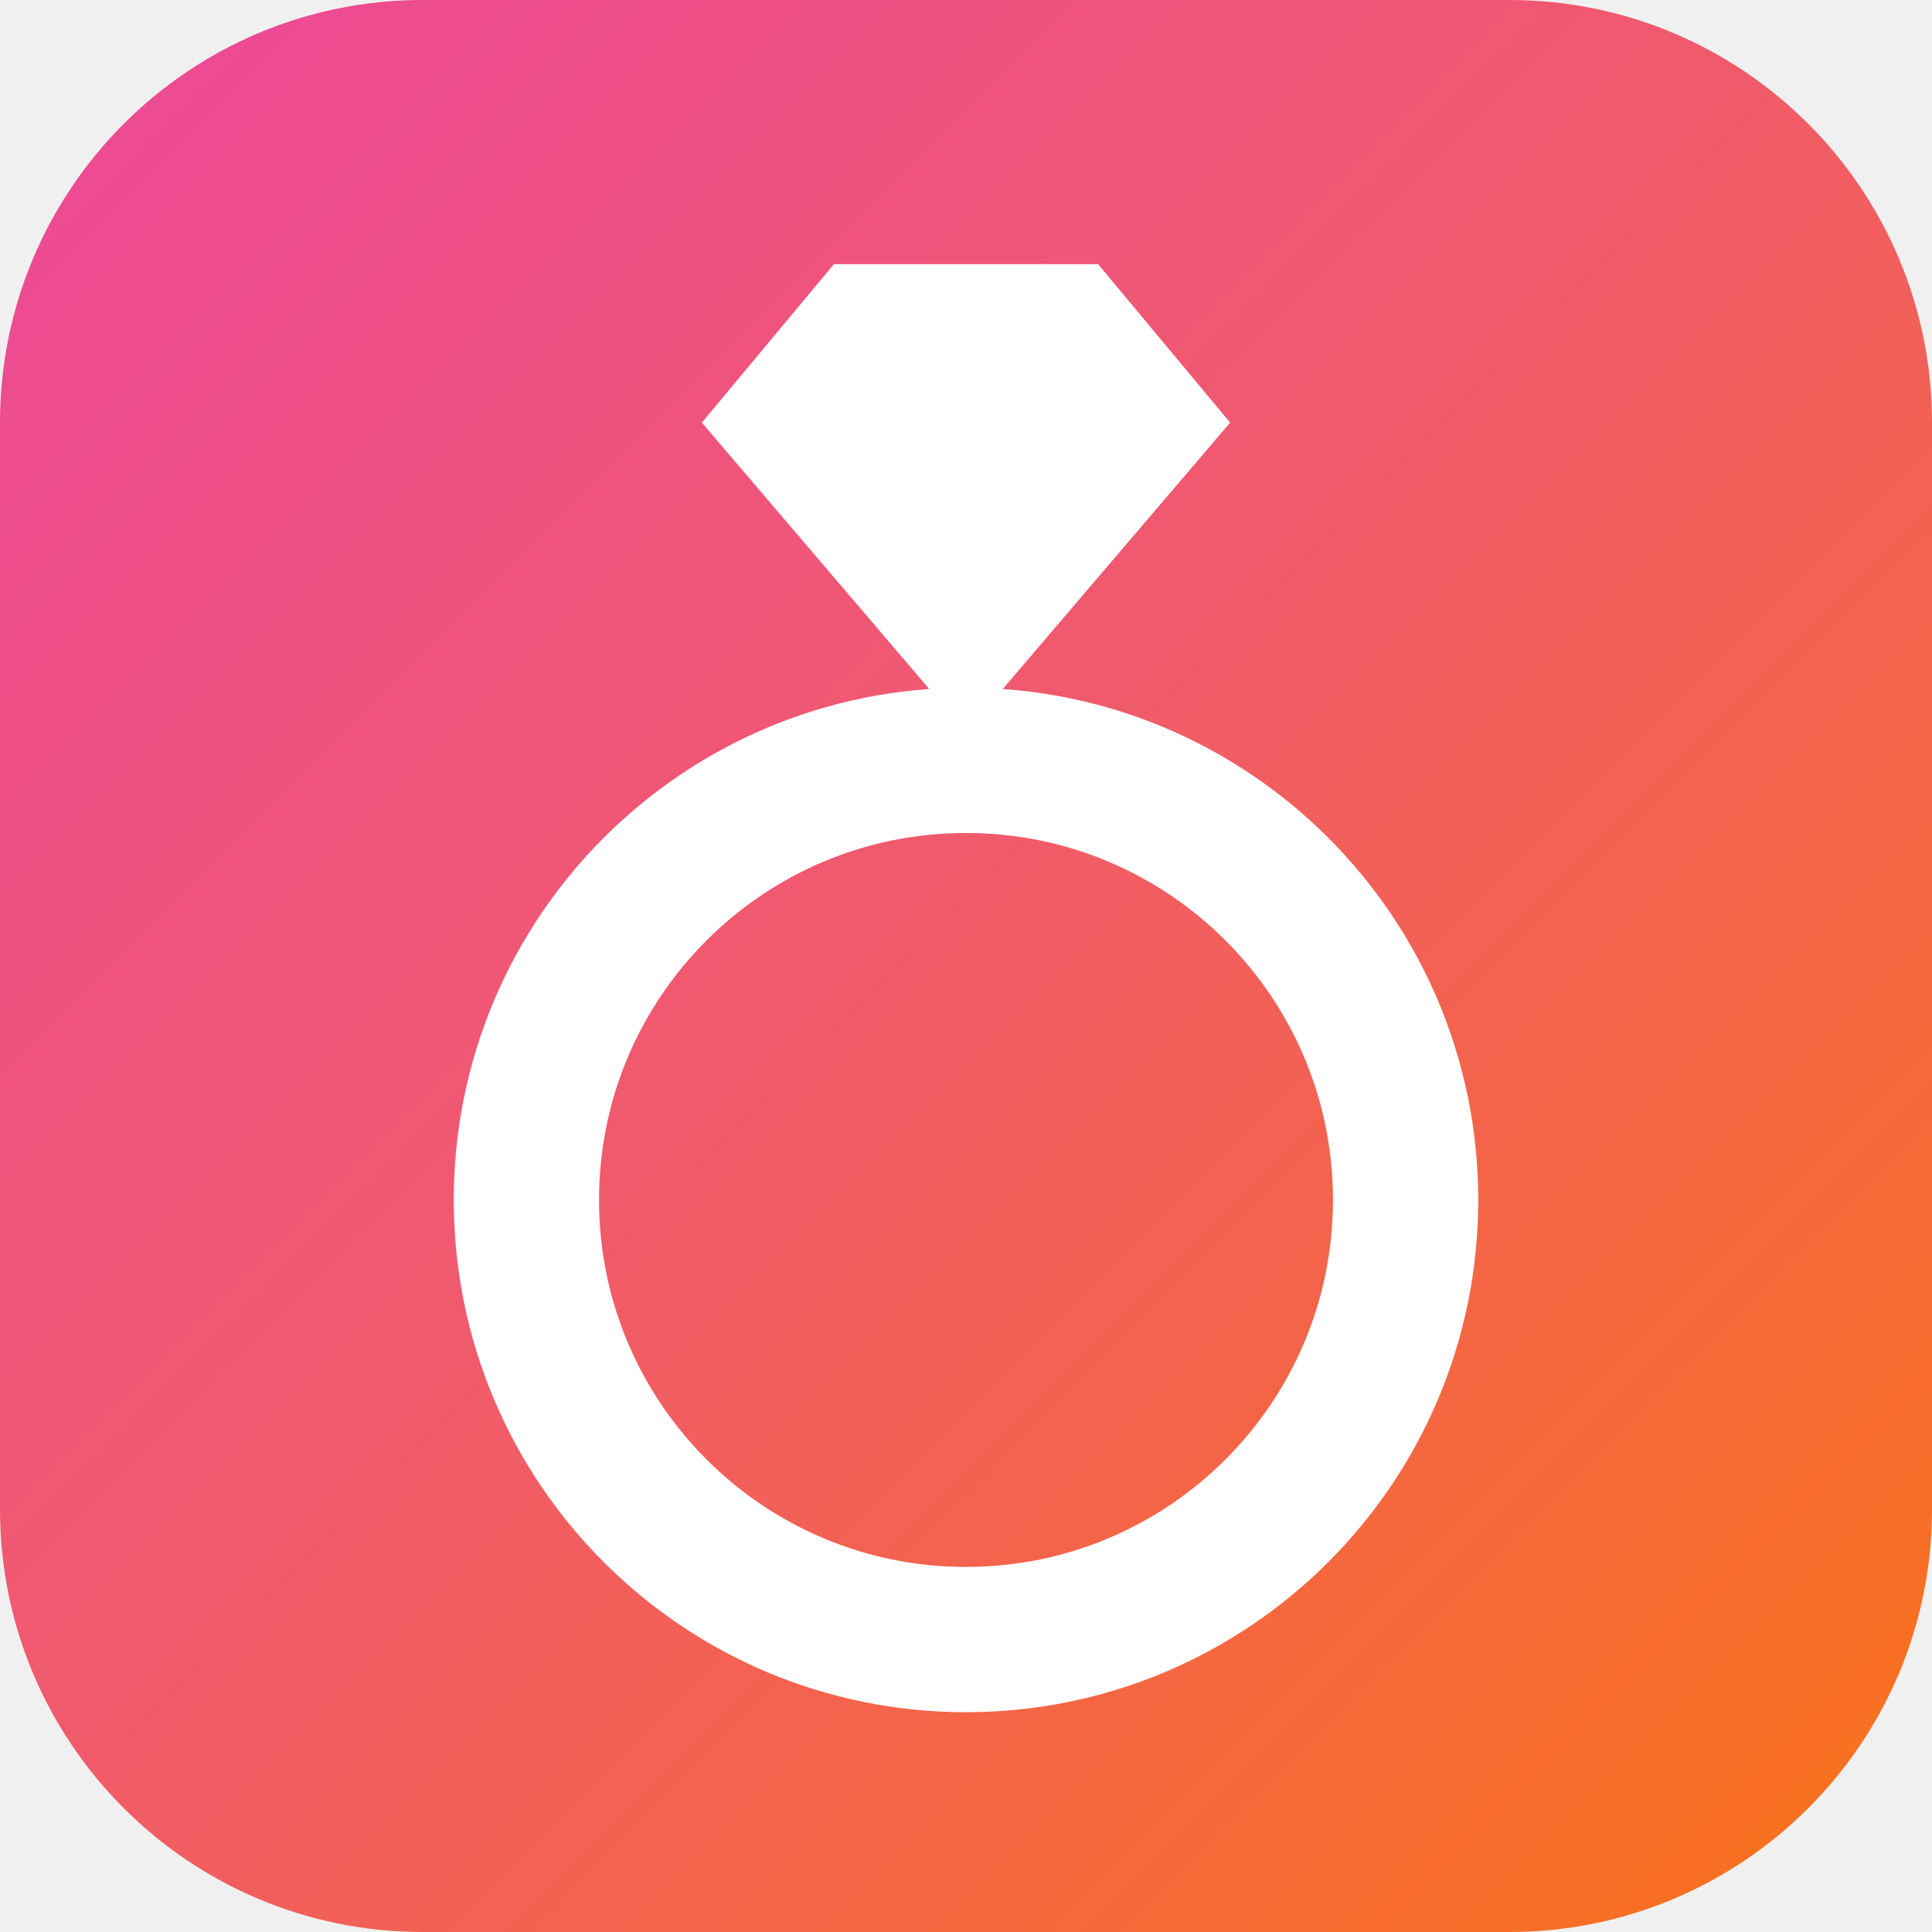
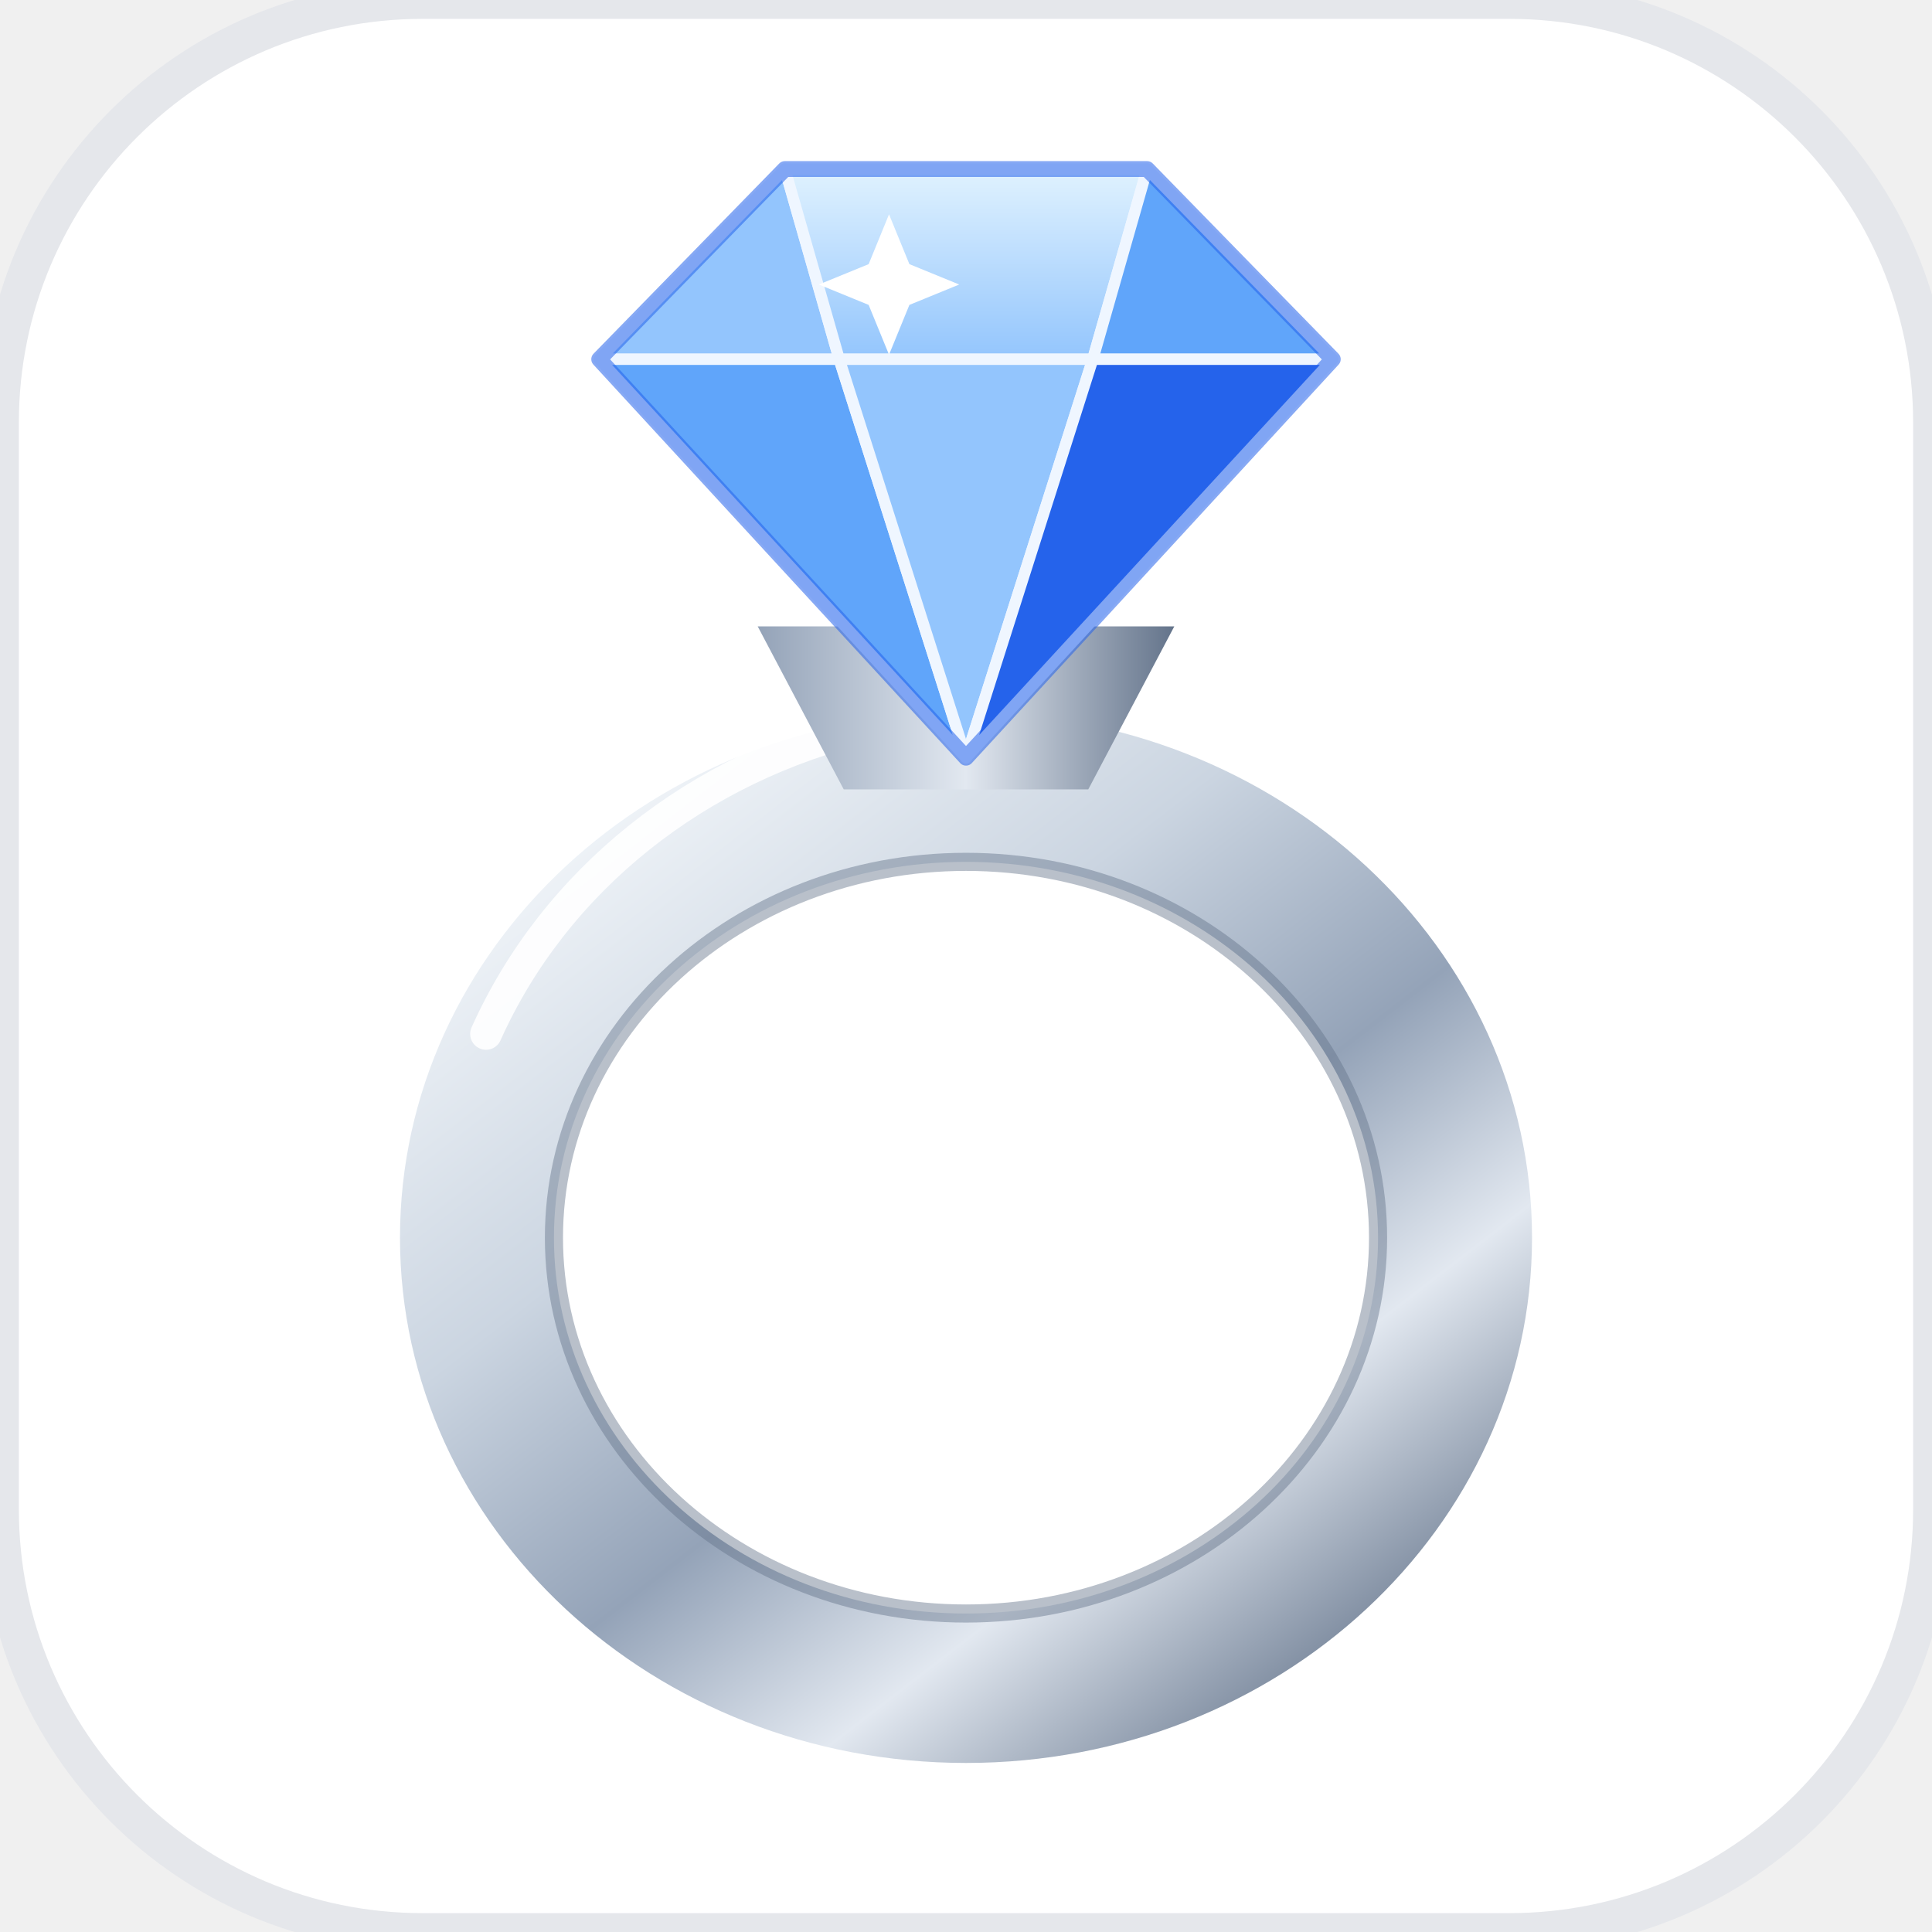
<svg xmlns="http://www.w3.org/2000/svg" viewBox="0 0 1024 1024">
  <defs>
-     <linearGradient id="g" x1="0" y1="0" x2="1" y2="1">
-       <stop offset="0" stop-color="#ec4899" />
-       <stop offset=".45" stop-color="#f05a6e" />
-       <stop offset="1" stop-color="#f97316" />
+     <linearGradient id="band" x1="0.15" y1="0.1" x2="0.85" y2="0.95">
+       <stop offset="0" stop-color="#f1f5f9" />
+       <stop offset="0.3" stop-color="#cbd5e1" />
+       <stop offset="0.55" stop-color="#94a3b8" />
+       <stop offset="0.75" stop-color="#e2e8f0" />
+       <stop offset="1" stop-color="#64748b" />
+     </linearGradient>
+     <linearGradient id="head" x1="0" y1="0" x2="1" y2="0">
+       <stop offset="0" stop-color="#94a3b8" />
+       <stop offset="0.5" stop-color="#e2e8f0" />
+       <stop offset="1" stop-color="#64748b" />
+     </linearGradient>
+     <linearGradient id="table" x1="0" y1="0" x2="0" y2="1">
+       <stop offset="0" stop-color="#e0f2fe" />
+       <stop offset="1" stop-color="#93c5fd" />
    </linearGradient>
  </defs>
-   <rect width="1024" height="1024" rx="224" fill="url(#g)" />
-   <polygon points="442,140 582,140 652,224 512,388 372,224" fill="#fff" />
-   <circle cx="512" cy="636" r="233" fill="none" stroke="#fff" stroke-width="77" />
+   <rect x="0" y="0" width="1024" height="1024" rx="224" fill="#fff" stroke="#e5e7eb" stroke-width="20" />
+   <g transform="translate(512 512) scale(1.2) translate(-512 -530)">
+     <path fill="url(#band)" fill-rule="evenodd" d="M262,650 a250,232 0 1,0 500,0 a250,232 0 1,0 -500,0 Z M330,650 a182,166 0 1,0 364,0 a182,166 0 1,0 -364,0 Z" />
+     <ellipse cx="512" cy="650" rx="182" ry="166" fill="none" stroke="#64748b" stroke-opacity="0.45" stroke-width="8" />
+     <path d="M300,560 A250,232 0 0,1 470,424" fill="none" stroke="#fff" stroke-width="14" stroke-linecap="round" stroke-opacity="0.9" />
+     <polygon points="420,380 604,380 566,452 458,452" fill="url(#head)" />
+     <g stroke="#eff6ff" stroke-width="5" stroke-linejoin="round">
+       <polygon points="350,262 432,178 456,262" fill="#93c5fd" />
+       <polygon points="432,178 592,178 568,262 456,262" fill="url(#table)" />
+       <polygon points="592,178 674,262 568,262" fill="#60a5fa" />
+       <polygon points="350,262 456,262 512,438" fill="#60a5fa" />
+       <polygon points="456,262 568,262 512,438" fill="#93c5fd" />
+       <polygon points="568,262 674,262 512,438" fill="#2563eb" />
+     </g>
+     <polygon points="350,262 432,178 592,178 674,262 512,438" fill="none" stroke="#2563eb" stroke-opacity="0.55" stroke-width="7" stroke-linejoin="round" />
+     <path d="M478,198 l9,22 22,9 -22,9 -9,22 -9,-22 -22,-9 22,-9 z" fill="#fff" />
+   </g>
</svg>
